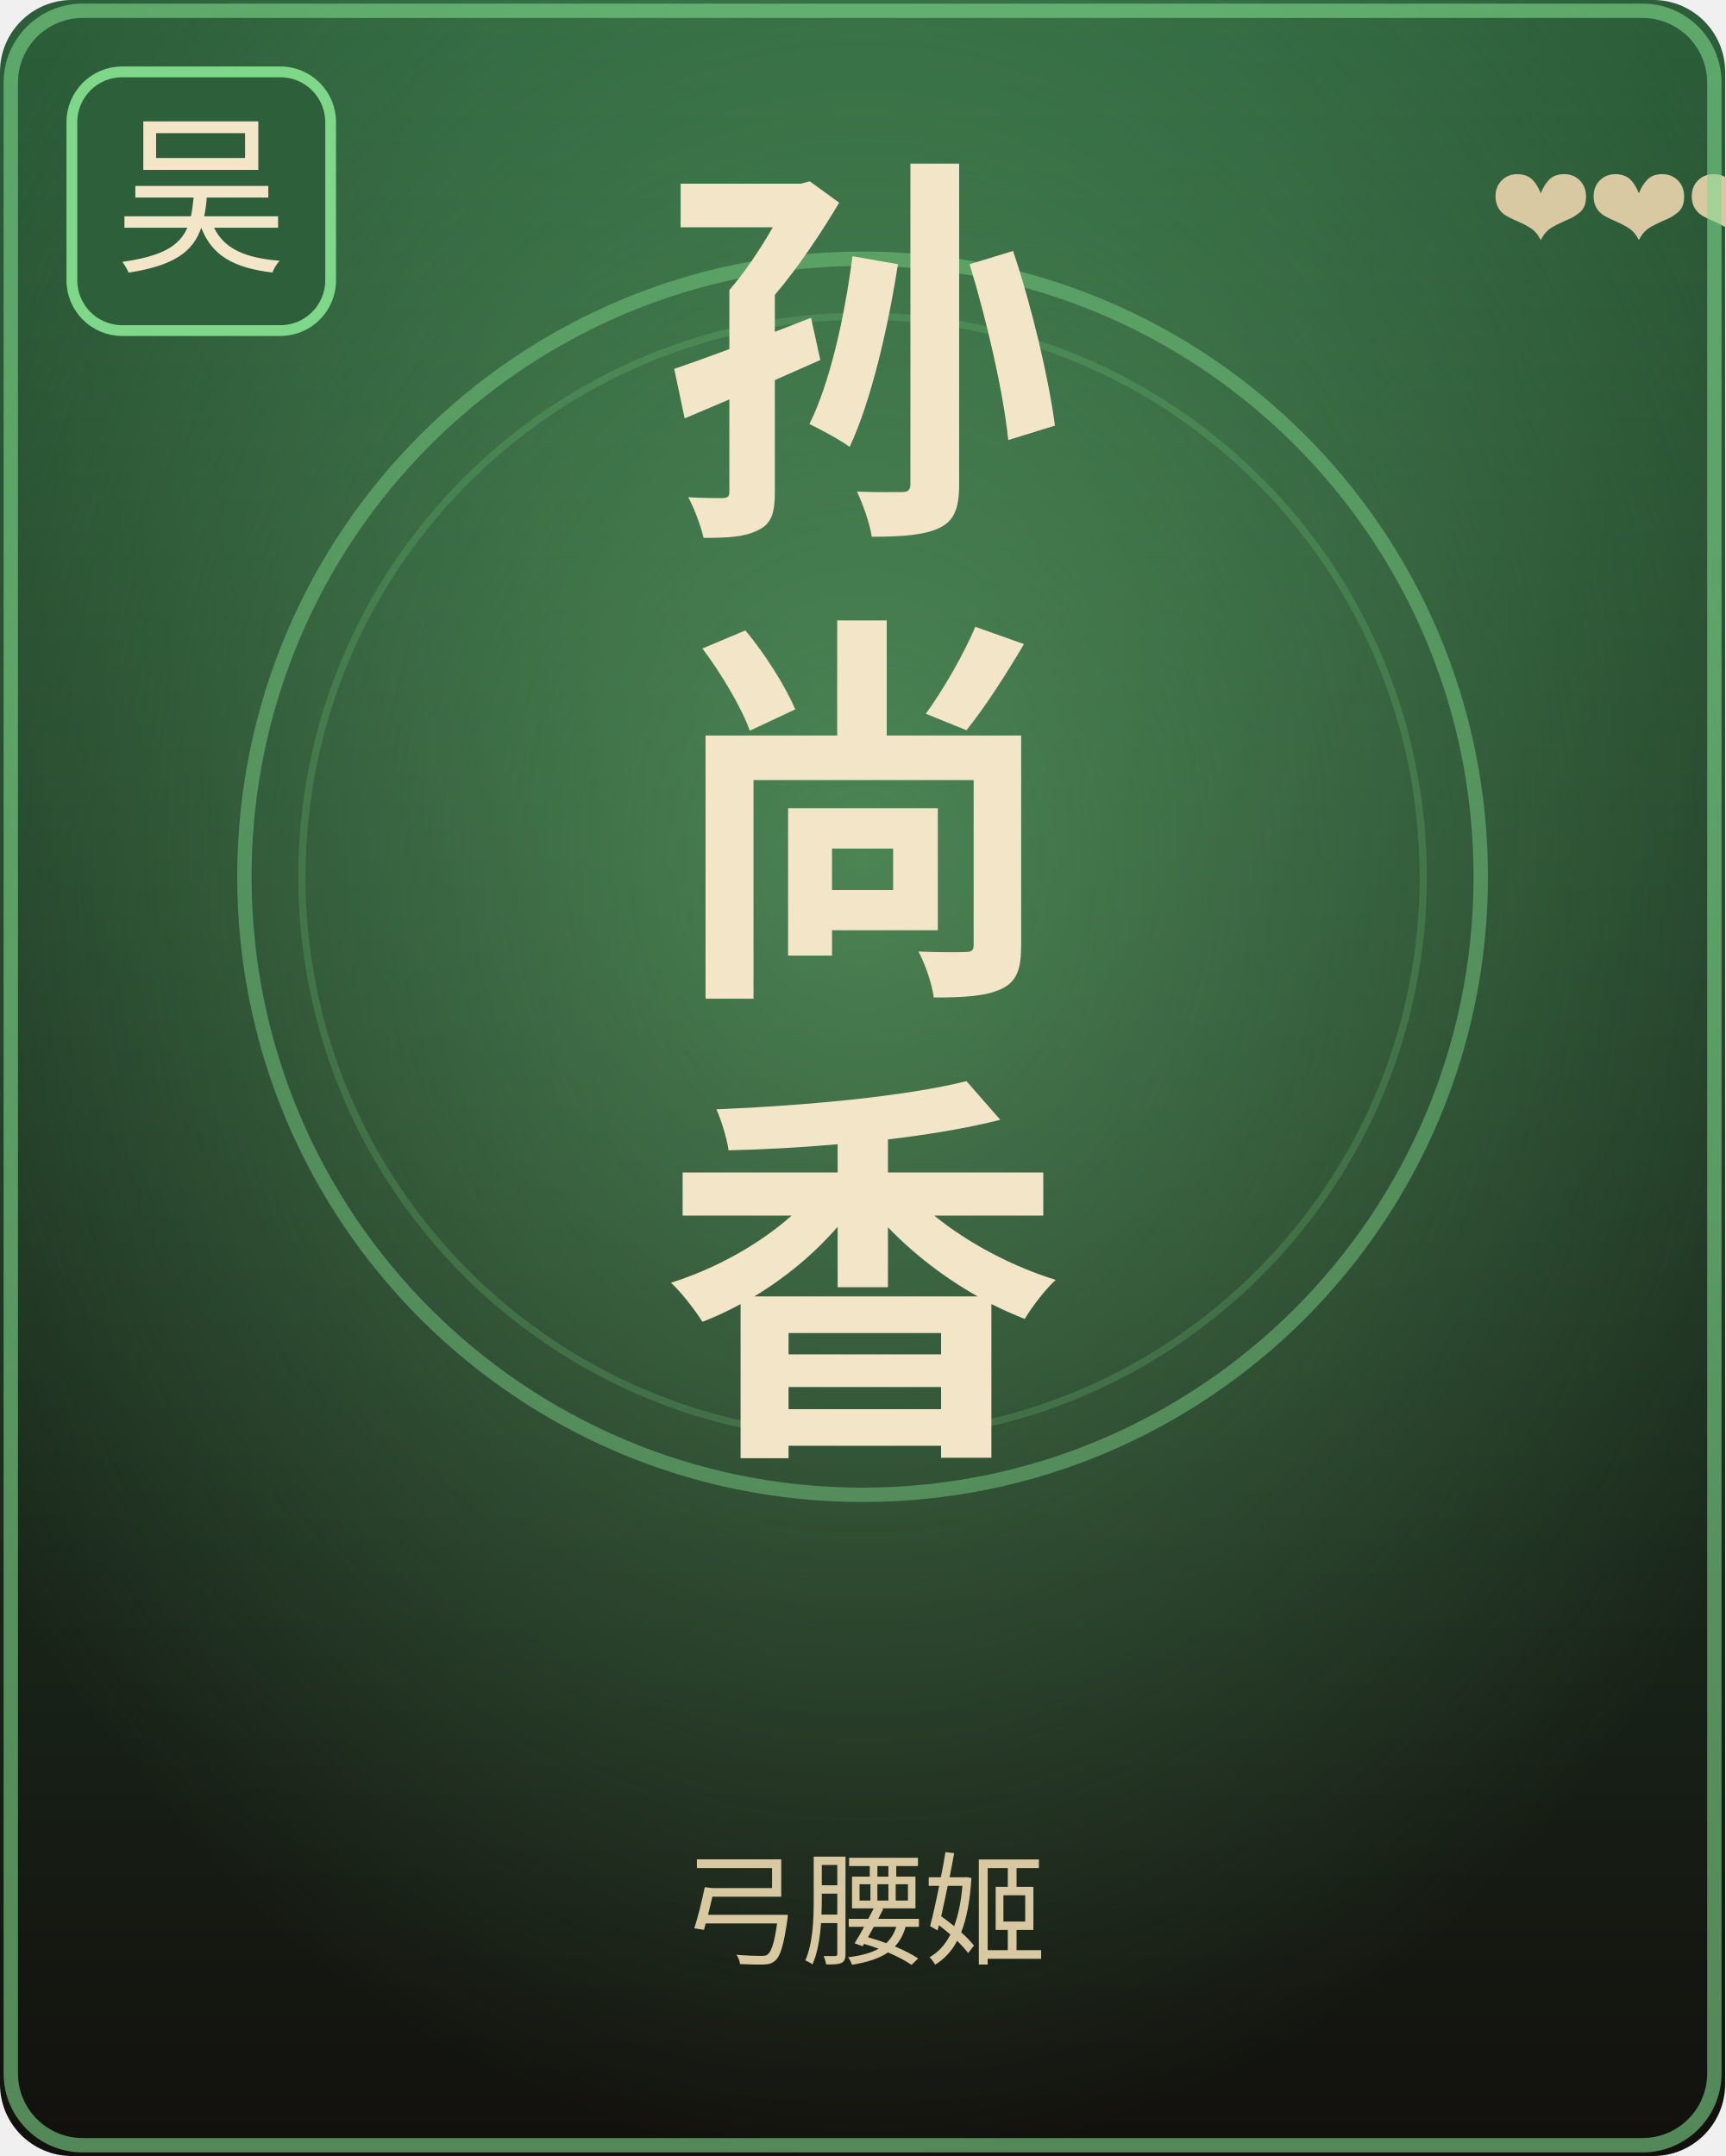
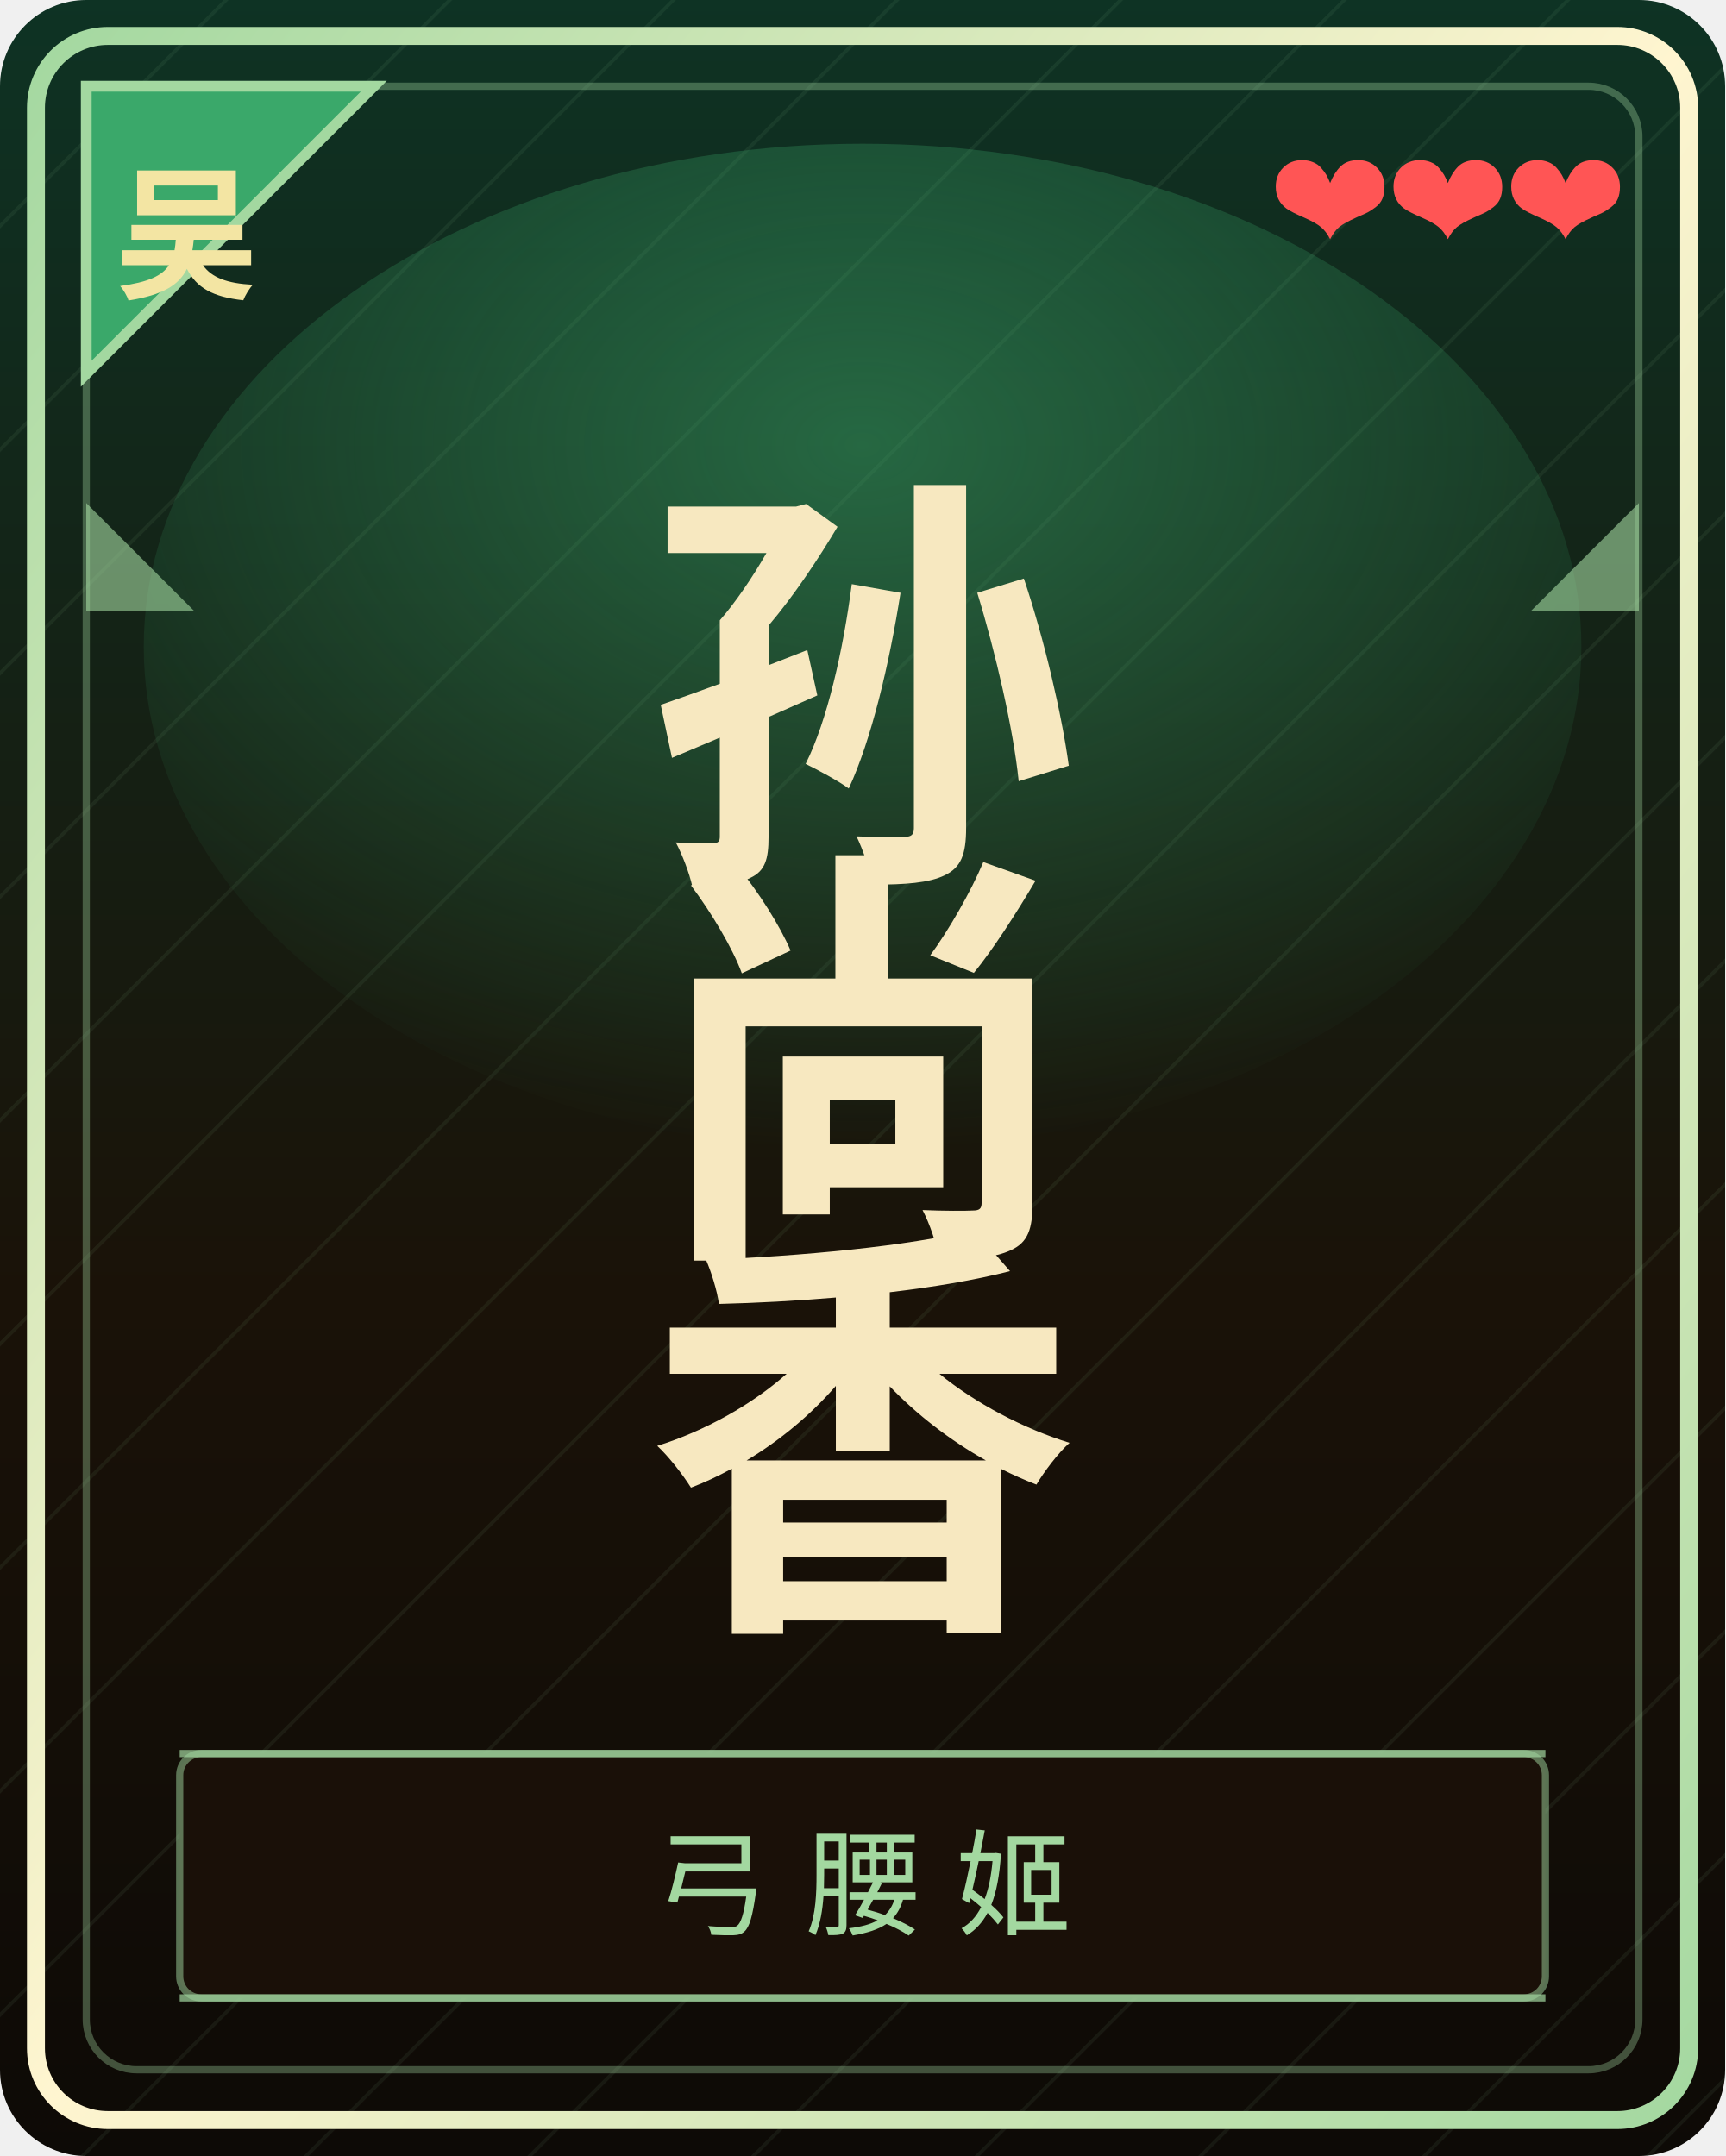
<svg xmlns="http://www.w3.org/2000/svg" width="240" height="300" viewBox="0 0 240 300">
  <defs>
    <linearGradient id="bg" x1="0" y1="0" x2="0" y2="1">
-       <stop offset="0" stop-color="#2c5f3a" />
-       <stop offset="1" stop-color="#12100d" />
+       <stop offset="0" stop-color="#0e3324" />
+       <stop offset="0.6" stop-color="#1a1208" />
+       <stop offset="1" stop-color="#0d0a06" />
    </linearGradient>
-     <radialGradient id="glow" cx="0.5" cy="0.4" r="0.6">
-       <stop offset="0" stop-color="#7fd88a" stop-opacity="0.45" />
-       <stop offset="1" stop-color="#7fd88a" stop-opacity="0" />
+     <linearGradient id="frame" x1="0" y1="0" x2="1" y2="1">
+       <stop offset="0" stop-color="#a3d8a0" />
+       <stop offset="0.5" stop-color="#fff5d0" />
+       <stop offset="1" stop-color="#a3d8a0" />
+     </linearGradient>
+     <radialGradient id="glow" cx="0.5" cy="0.3" r="0.7">
+       <stop offset="0" stop-color="#3aa86a" stop-opacity="0.5" />
+       <stop offset="1" stop-color="#3aa86a" stop-opacity="0" />
    </radialGradient>
-     <style>
-       .name { font-family: 'STKaiti','KaiTi','STSong',serif; fill: #f3e6c8; text-anchor: middle; font-weight: bold; }
-       .sub { font-family: 'STKaiti','KaiTi','STSong',serif; fill: #d8c9a3; text-anchor: middle; }
-     </style>
+     <pattern id="bgPattern" patternUnits="userSpaceOnUse" width="22" height="22" patternTransform="rotate(45)">
+       <line x1="0" y1="0" x2="0" y2="22" stroke="#a3d8a0" stroke-opacity="0.07" stroke-width="1" />
+     </pattern>
  </defs>
-   <rect width="240" height="300" rx="10" fill="url(#bg)" />
-   <rect width="240" height="300" rx="10" fill="url(#glow)" />
-   <circle cx="120" cy="122" r="86" fill="none" stroke="#7fd88a" stroke-opacity="0.45" stroke-width="2" />
-   <circle cx="120" cy="122" r="78" fill="none" stroke="#7fd88a" stroke-opacity="0.2" stroke-width="1" />
-   <rect x="10" y="10" width="36" height="36" rx="7" fill="#2c5f3a" stroke="#7fd88a" stroke-width="1.5" />
-   <text x="28" y="36" font-size="24" class="sub" fill="#fff" text-anchor="middle" style="fill:#f3e6c8">吴</text>
-   <text x="228" y="34" font-size="15" class="sub" text-anchor="end">❤❤❤</text>
-   <text x="120" y="69.92" class="name" font-size="56">孙</text>
-   <text x="120" y="133.92" class="name" font-size="56">尚</text>
-   <text x="120" y="197.92" class="name" font-size="56">香</text>
-   <text x="120" y="272" font-size="17" class="sub">弓腰姬</text>
-   <rect x="1.5" y="1.5" width="237" height="297" rx="10" fill="none" stroke="#7fd88a" stroke-opacity="0.6" stroke-width="2" />
+   <rect width="240" height="300" rx="12" fill="url(#bg)" />
+   <rect width="240" height="300" rx="12" fill="url(#bgPattern)" />
+   <ellipse cx="120" cy="90" rx="100" ry="70" fill="url(#glow)" />
+   <rect x="5" y="5" width="230" height="290" rx="10" fill="none" stroke="url(#frame)" stroke-width="2.5" />
+   <rect x="12" y="12" width="216" height="276" rx="7" fill="none" stroke="#a3d8a0" stroke-opacity="0.35" stroke-width="1" />
+   <polygon points="12,12 52,12 12,52" fill="#3aa86a" stroke="#a3d8a0" stroke-width="1.5" />
+   <text x="26" y="40" font-size="20" text-anchor="middle" font-family="STKaiti,KaiTi,serif" font-weight="bold" fill="#f3e5a3">吴</text>
+   <text x="226" y="34" font-size="18" text-anchor="end" fill="#ff5555">❤❤❤</text>
+   <text x="120" y="118" text-anchor="middle" font-size="60" font-family="STKaiti,KaiTi,STSong,serif" font-weight="bold" fill="#f7e8c0" style="text-shadow:0 2px 8px rgba(0,0,0,.7);letter-spacing:3px">孙</text>
+   <text x="120" y="170" text-anchor="middle" font-size="60" font-family="STKaiti,KaiTi,STSong,serif" font-weight="bold" fill="#f7e8c0" style="text-shadow:0 2px 8px rgba(0,0,0,.7);letter-spacing:3px">尚</text>
+   <text x="120" y="222" text-anchor="middle" font-size="60" font-family="STKaiti,KaiTi,STSong,serif" font-weight="bold" fill="#f7e8c0" style="text-shadow:0 2px 8px rgba(0,0,0,.7);letter-spacing:3px">香</text>
+   <rect x="25" y="244" width="190" height="34" rx="3" fill="#1a1008" stroke="#a3d8a0" stroke-opacity="0.5" />
+   <line x1="25" y1="244" x2="215" y2="244" stroke="#a3d8a0" stroke-opacity="0.7" />
+   <line x1="25" y1="278" x2="215" y2="278" stroke="#a3d8a0" stroke-opacity="0.7" />
+   <text x="120" y="268" text-anchor="middle" font-size="16" font-family="STKaiti,KaiTi,STSong,serif" letter-spacing="5px" fill="#a3d8a0">弓腰姬</text>
+   <path d="M12 70 L12 85 L27 85 Z" fill="#a3d8a0" opacity="0.6" />
+   <path d="M228 70 L228 85 L213 85 Z" fill="#a3d8a0" opacity="0.6" />
</svg>
